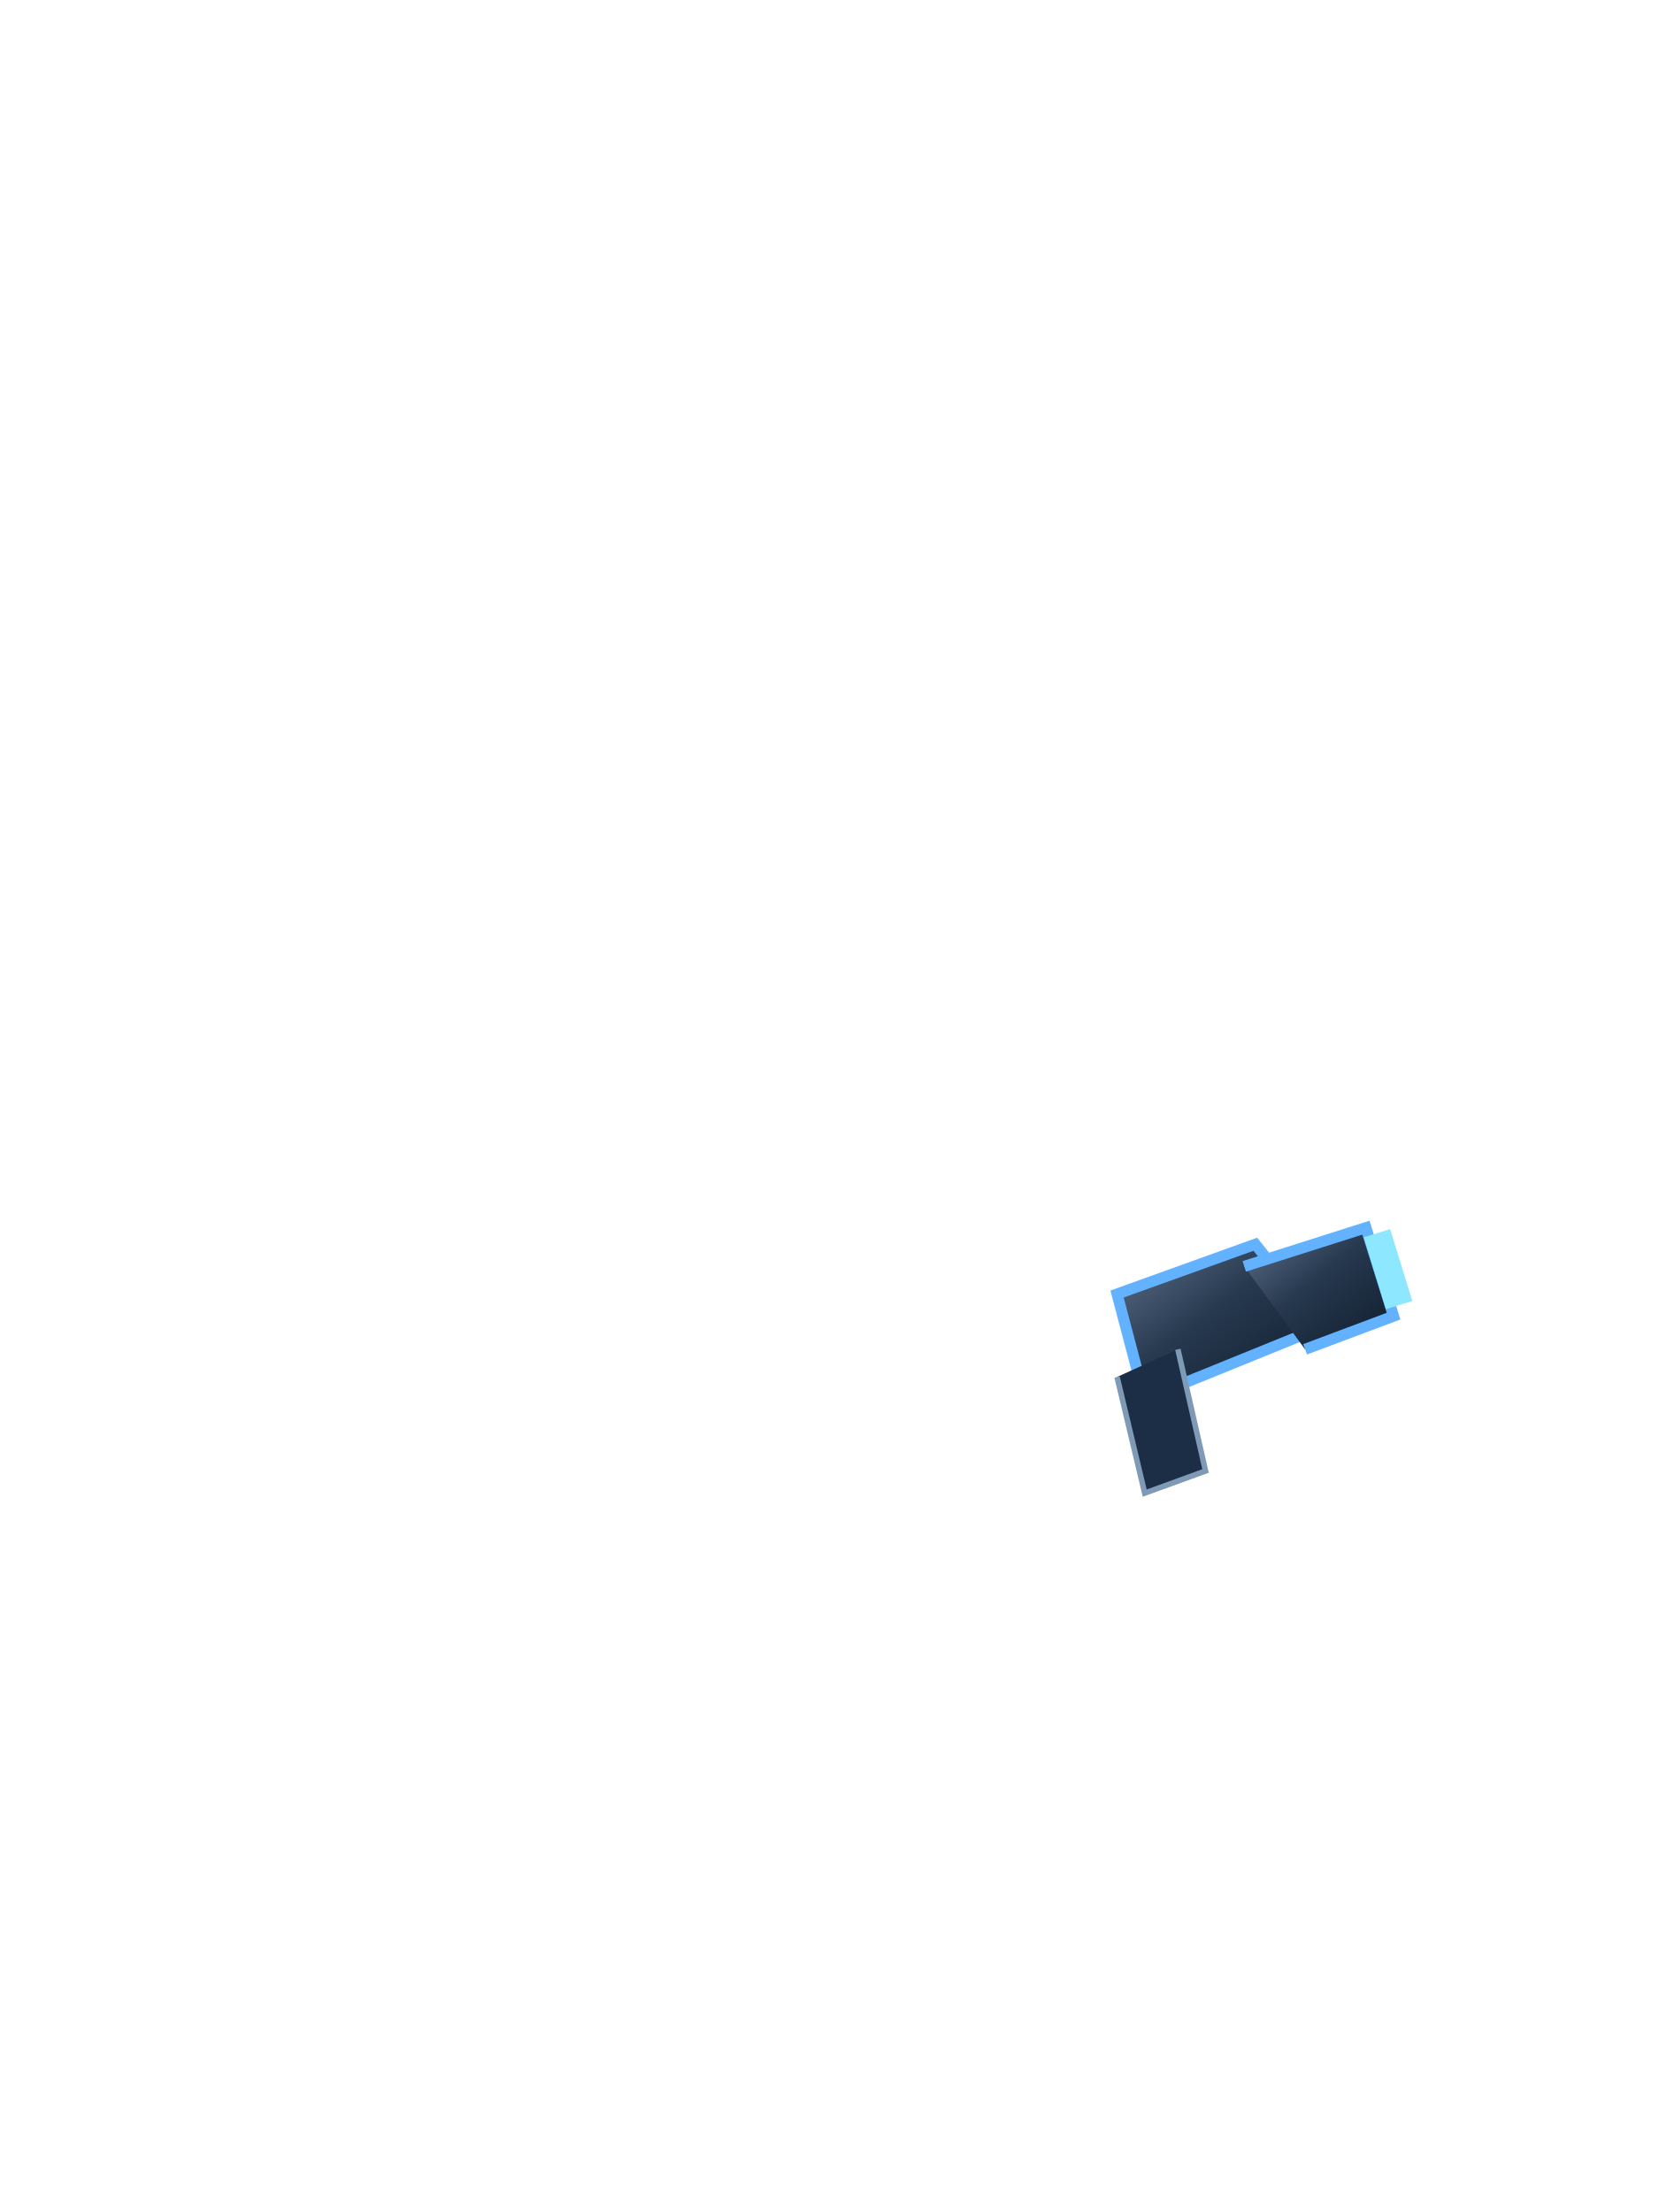
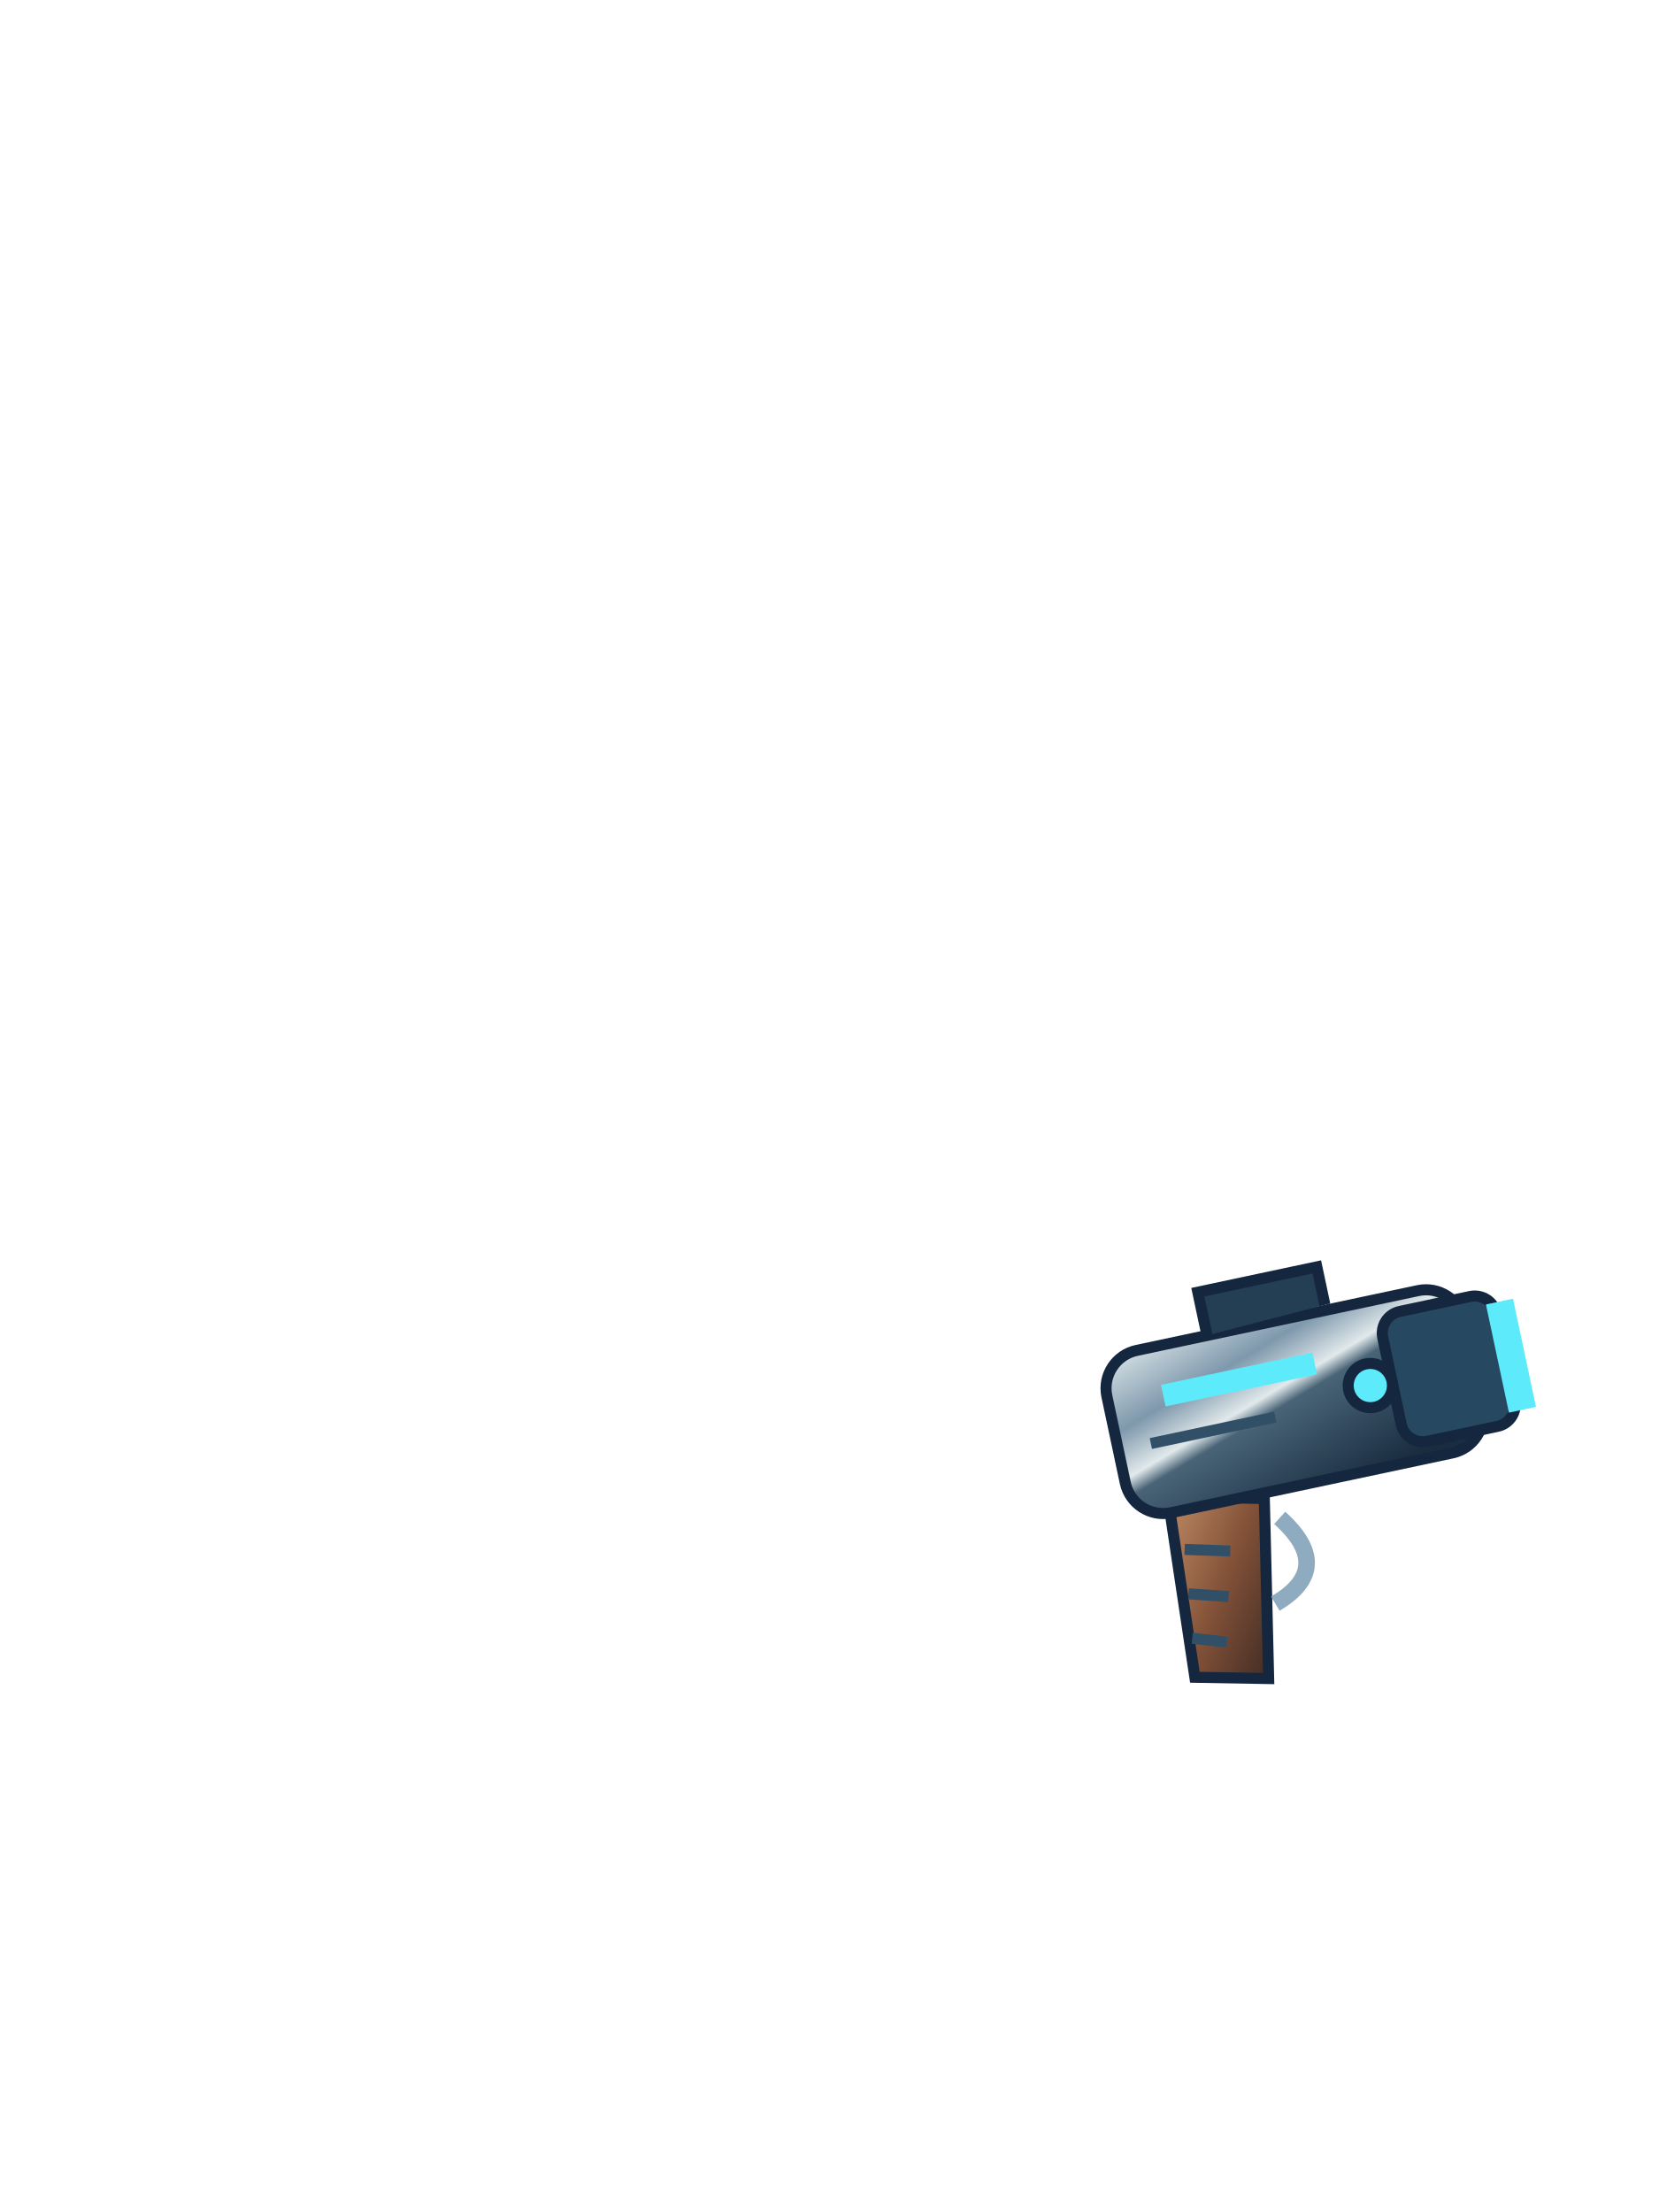
- <svg xmlns="http://www.w3.org/2000/svg" viewBox="0 0 300 400" role="img">
+ <svg xmlns="http://www.w3.org/2000/svg" viewBox="0 0 300 400">
  <defs>
-     <linearGradient id="metal" x2="1" y2="1">
-       <stop stop-color="#60738c" />
-       <stop offset=".45" stop-color="#26394f" />
-       <stop offset="1" stop-color="#101b2b" />
+     <radialGradient id="skin" cx=".32" cy=".2" r=".85">
+       <stop stop-color="#eac086" />
+       <stop offset=".55" stop-color="#93603e" />
+       <stop offset="1" stop-color="#392b37" />
+     </radialGradient>
+     <linearGradient id="cloth" x2=".8" y2="1">
+       <stop stop-color="#3d5b75" />
+       <stop offset=".5" stop-color="#253648" />
+       <stop offset="1" stop-color="#101b2d" />
    </linearGradient>
-     <linearGradient id="accent" x2="1" y2="1">
-       <stop stop-color="#62b2ff" />
-       <stop offset="1" stop-color="#344263" />
+     <linearGradient id="metal" x2=".75" y2="1">
+       <stop stop-color="#dce6e9" />
+       <stop offset=".3" stop-color="#7e98ac" />
+       <stop offset=".48" stop-color="#e1e9eb" />
+       <stop offset=".55" stop-color="#496477" />
+       <stop offset="1" stop-color="#192c40" />
    </linearGradient>
-     <filter id="glow">
-       <feGaussianBlur stdDeviation="3" />
-     </filter>
+     <linearGradient id="trim" x2="1" y2="1">
+       <stop stop-color="#edfcff" />
+       <stop offset=".4" stop-color="#58e4f5" />
+       <stop offset="1" stop-color="#287c9f" />
+     </linearGradient>
+     <linearGradient id="leather" x2=".8" y2="1">
+       <stop stop-color="#c59269" />
+       <stop offset=".5" stop-color="#855339" />
+       <stop offset="1" stop-color="#392722" />
+     </linearGradient>
+     <linearGradient id="hair" x2=".3" y2="1">
+       <stop stop-color="#8f5a36" />
+       <stop offset=".6" stop-color="#492b25" />
+       <stop offset="1" stop-color="#241b22" />
+     </linearGradient>
+     <radialGradient id="lens" cx=".3" cy=".15">
+       <stop stop-color="#84d9ef" />
+       <stop offset=".6" stop-color="#153e64" />
+       <stop offset="1" stop-color="#09182b" />
+     </radialGradient>
  </defs>
-   <path d="M202 234L227 225L239 240L207 253Z" fill="url(#metal)" stroke="#62b2ff" stroke-width="2" />
-   <path d="M213 244L218 266L207 270L202 249" fill="#1c2e45" stroke="#7e9ab6" />
-   <path d="M225 229L247 222L252 238L236 244" fill="url(#metal)" stroke="#62b2ff" stroke-width="2" />
-   <path d="M249 223L253 236" stroke="#8de8ff" stroke-width="5" />
+   <g transform="rotate(-12 232 258)" stroke="#14273f" stroke-width="2">
+     <path d="M209 266L207 299L220 302L226 270Z" fill="url(#leather)" />
+     <rect x="202" y="239" width="66" height="30" rx="7" fill="url(#metal)" />
+     <path d="M222 239V231H244V238" fill="#243e53" />
+     <rect x="253" y="242" width="21" height="24" rx="4" fill="#264860" />
+     <path d="M275 244V264" stroke="#5deafa" stroke-width="5" />
+     <path d="M212 248H240" stroke="#5deafa" stroke-width="4" />
+     <path d="M228 274Q236 285 224 289" fill="none" stroke="#8fabc0" stroke-width="3" />
+     <circle cx="249" cy="254" r="4" fill="#5deafa" />
+     <path d="M208 256h23m-21 20 8 2m-9 6 7 2m-8 6 6 2" stroke="#314f66" stroke-width="2" />
+   </g>
</svg>
